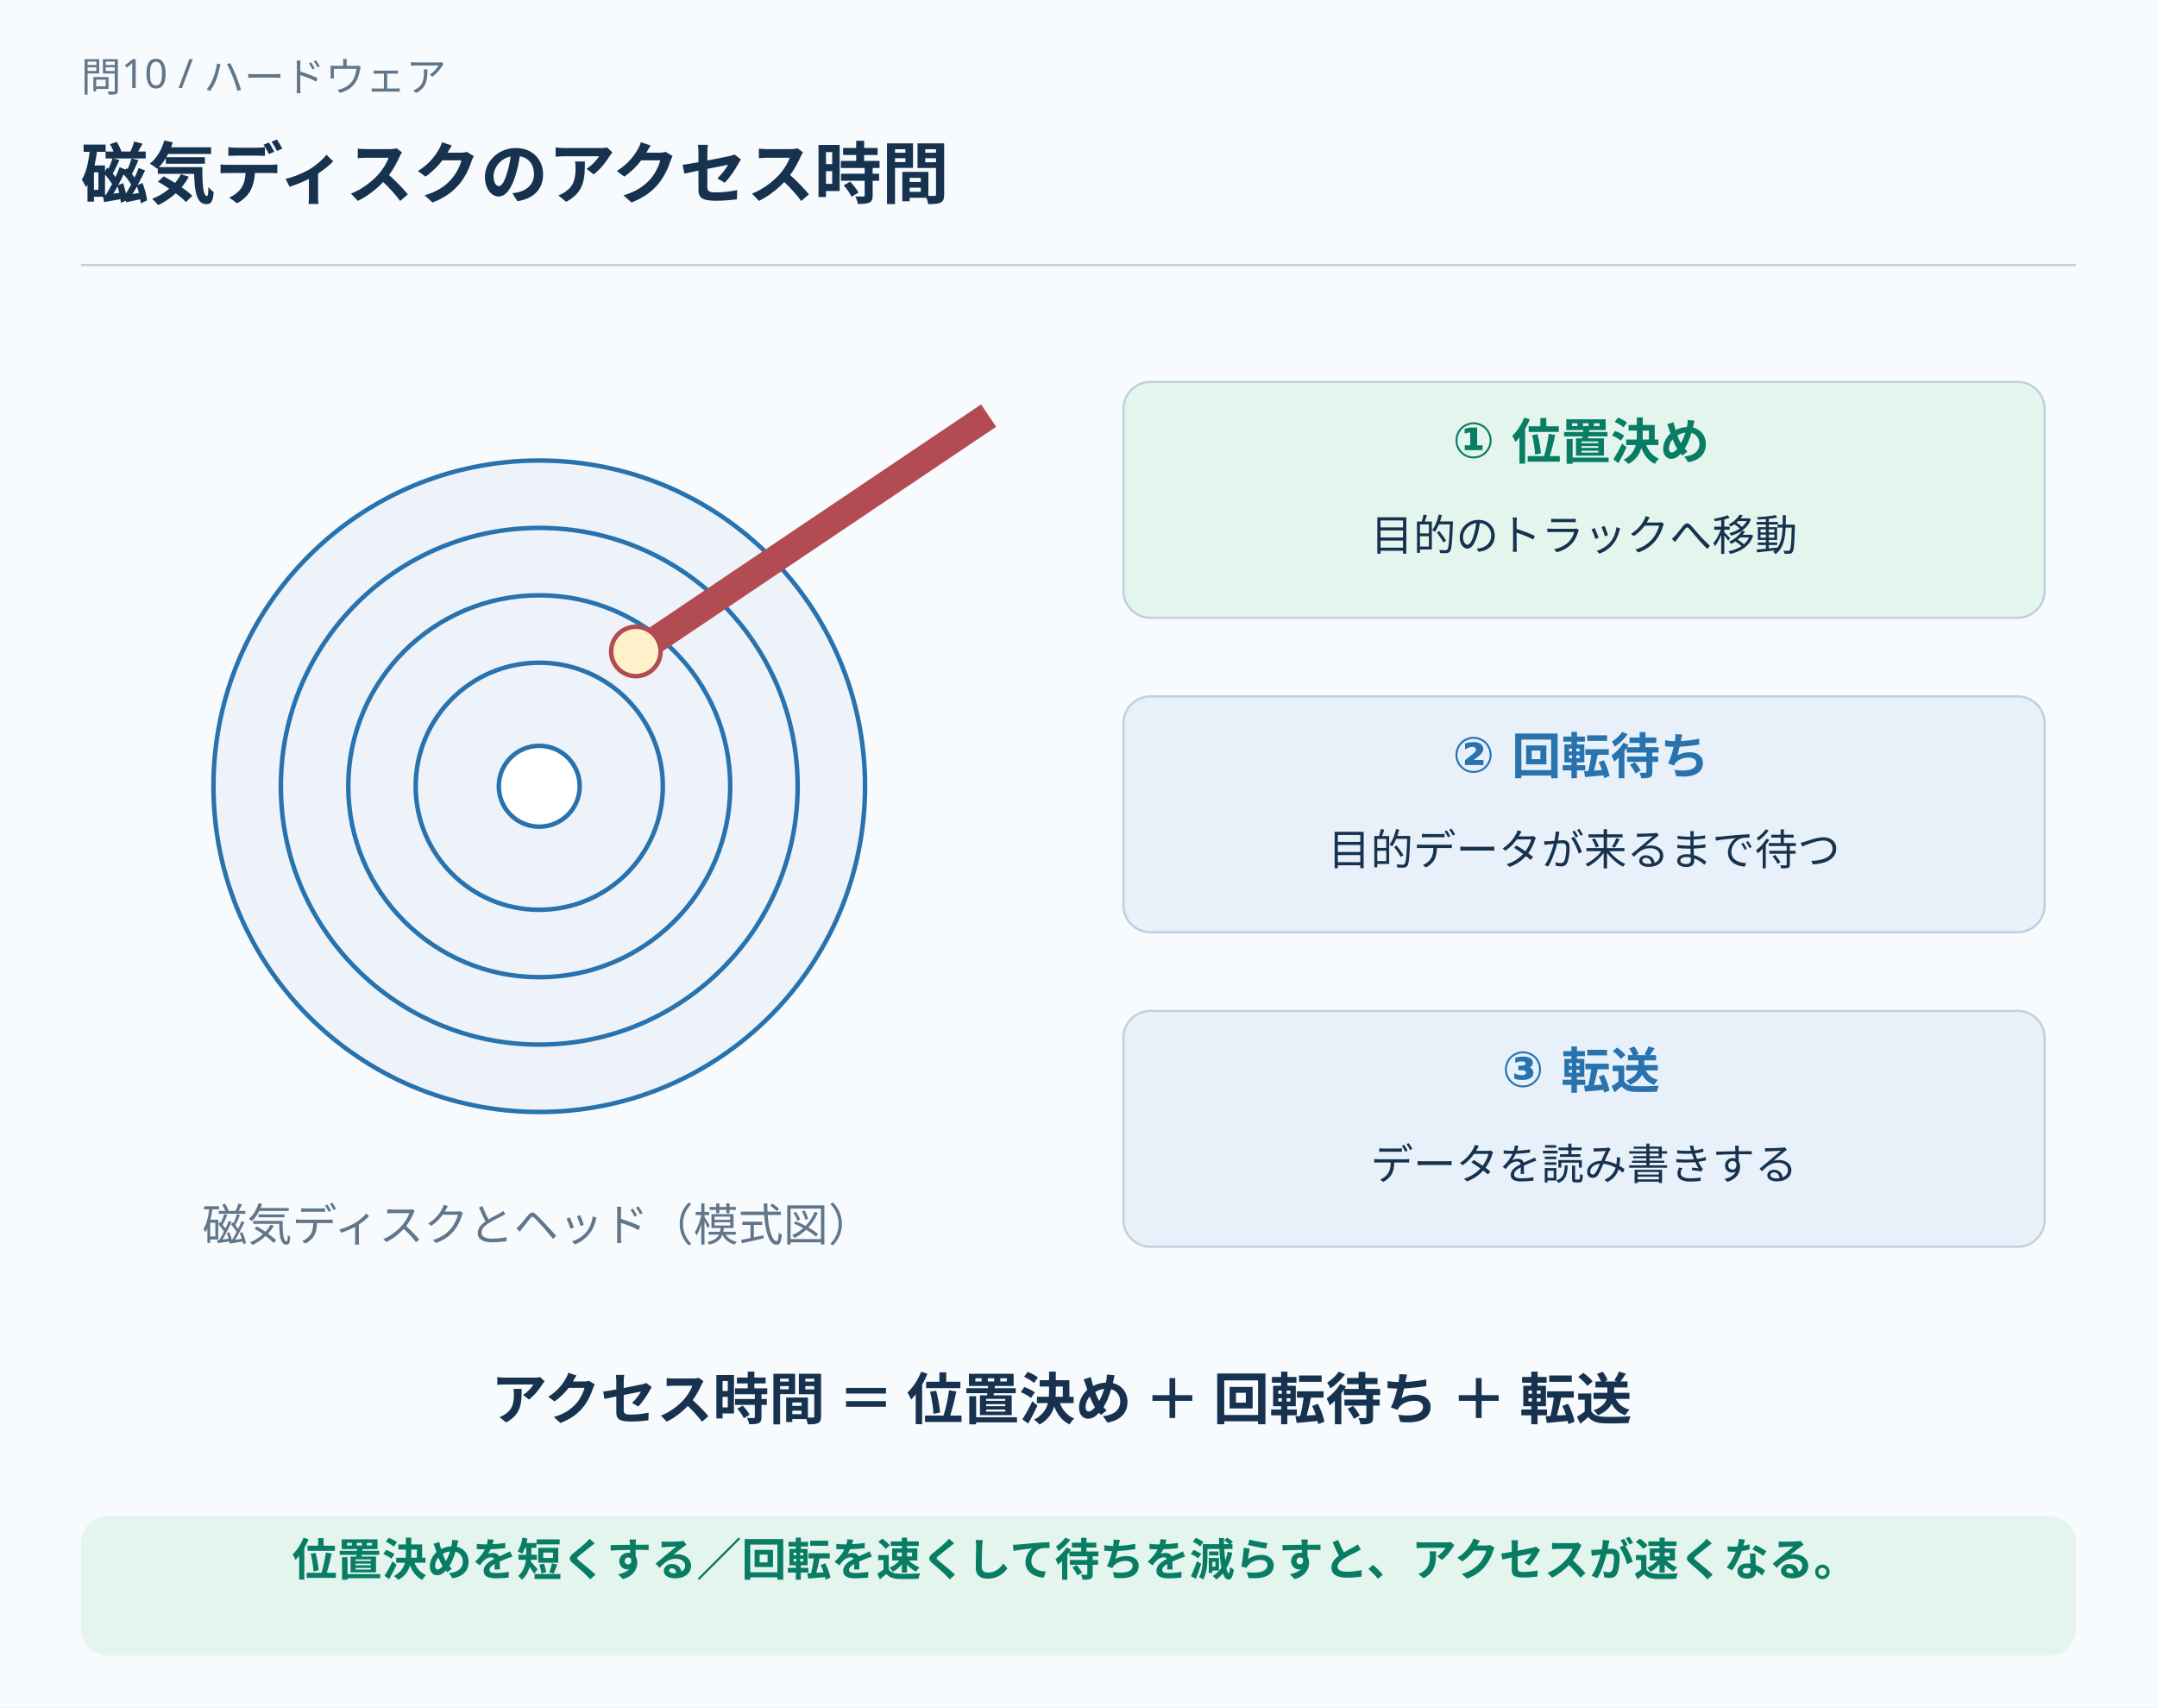
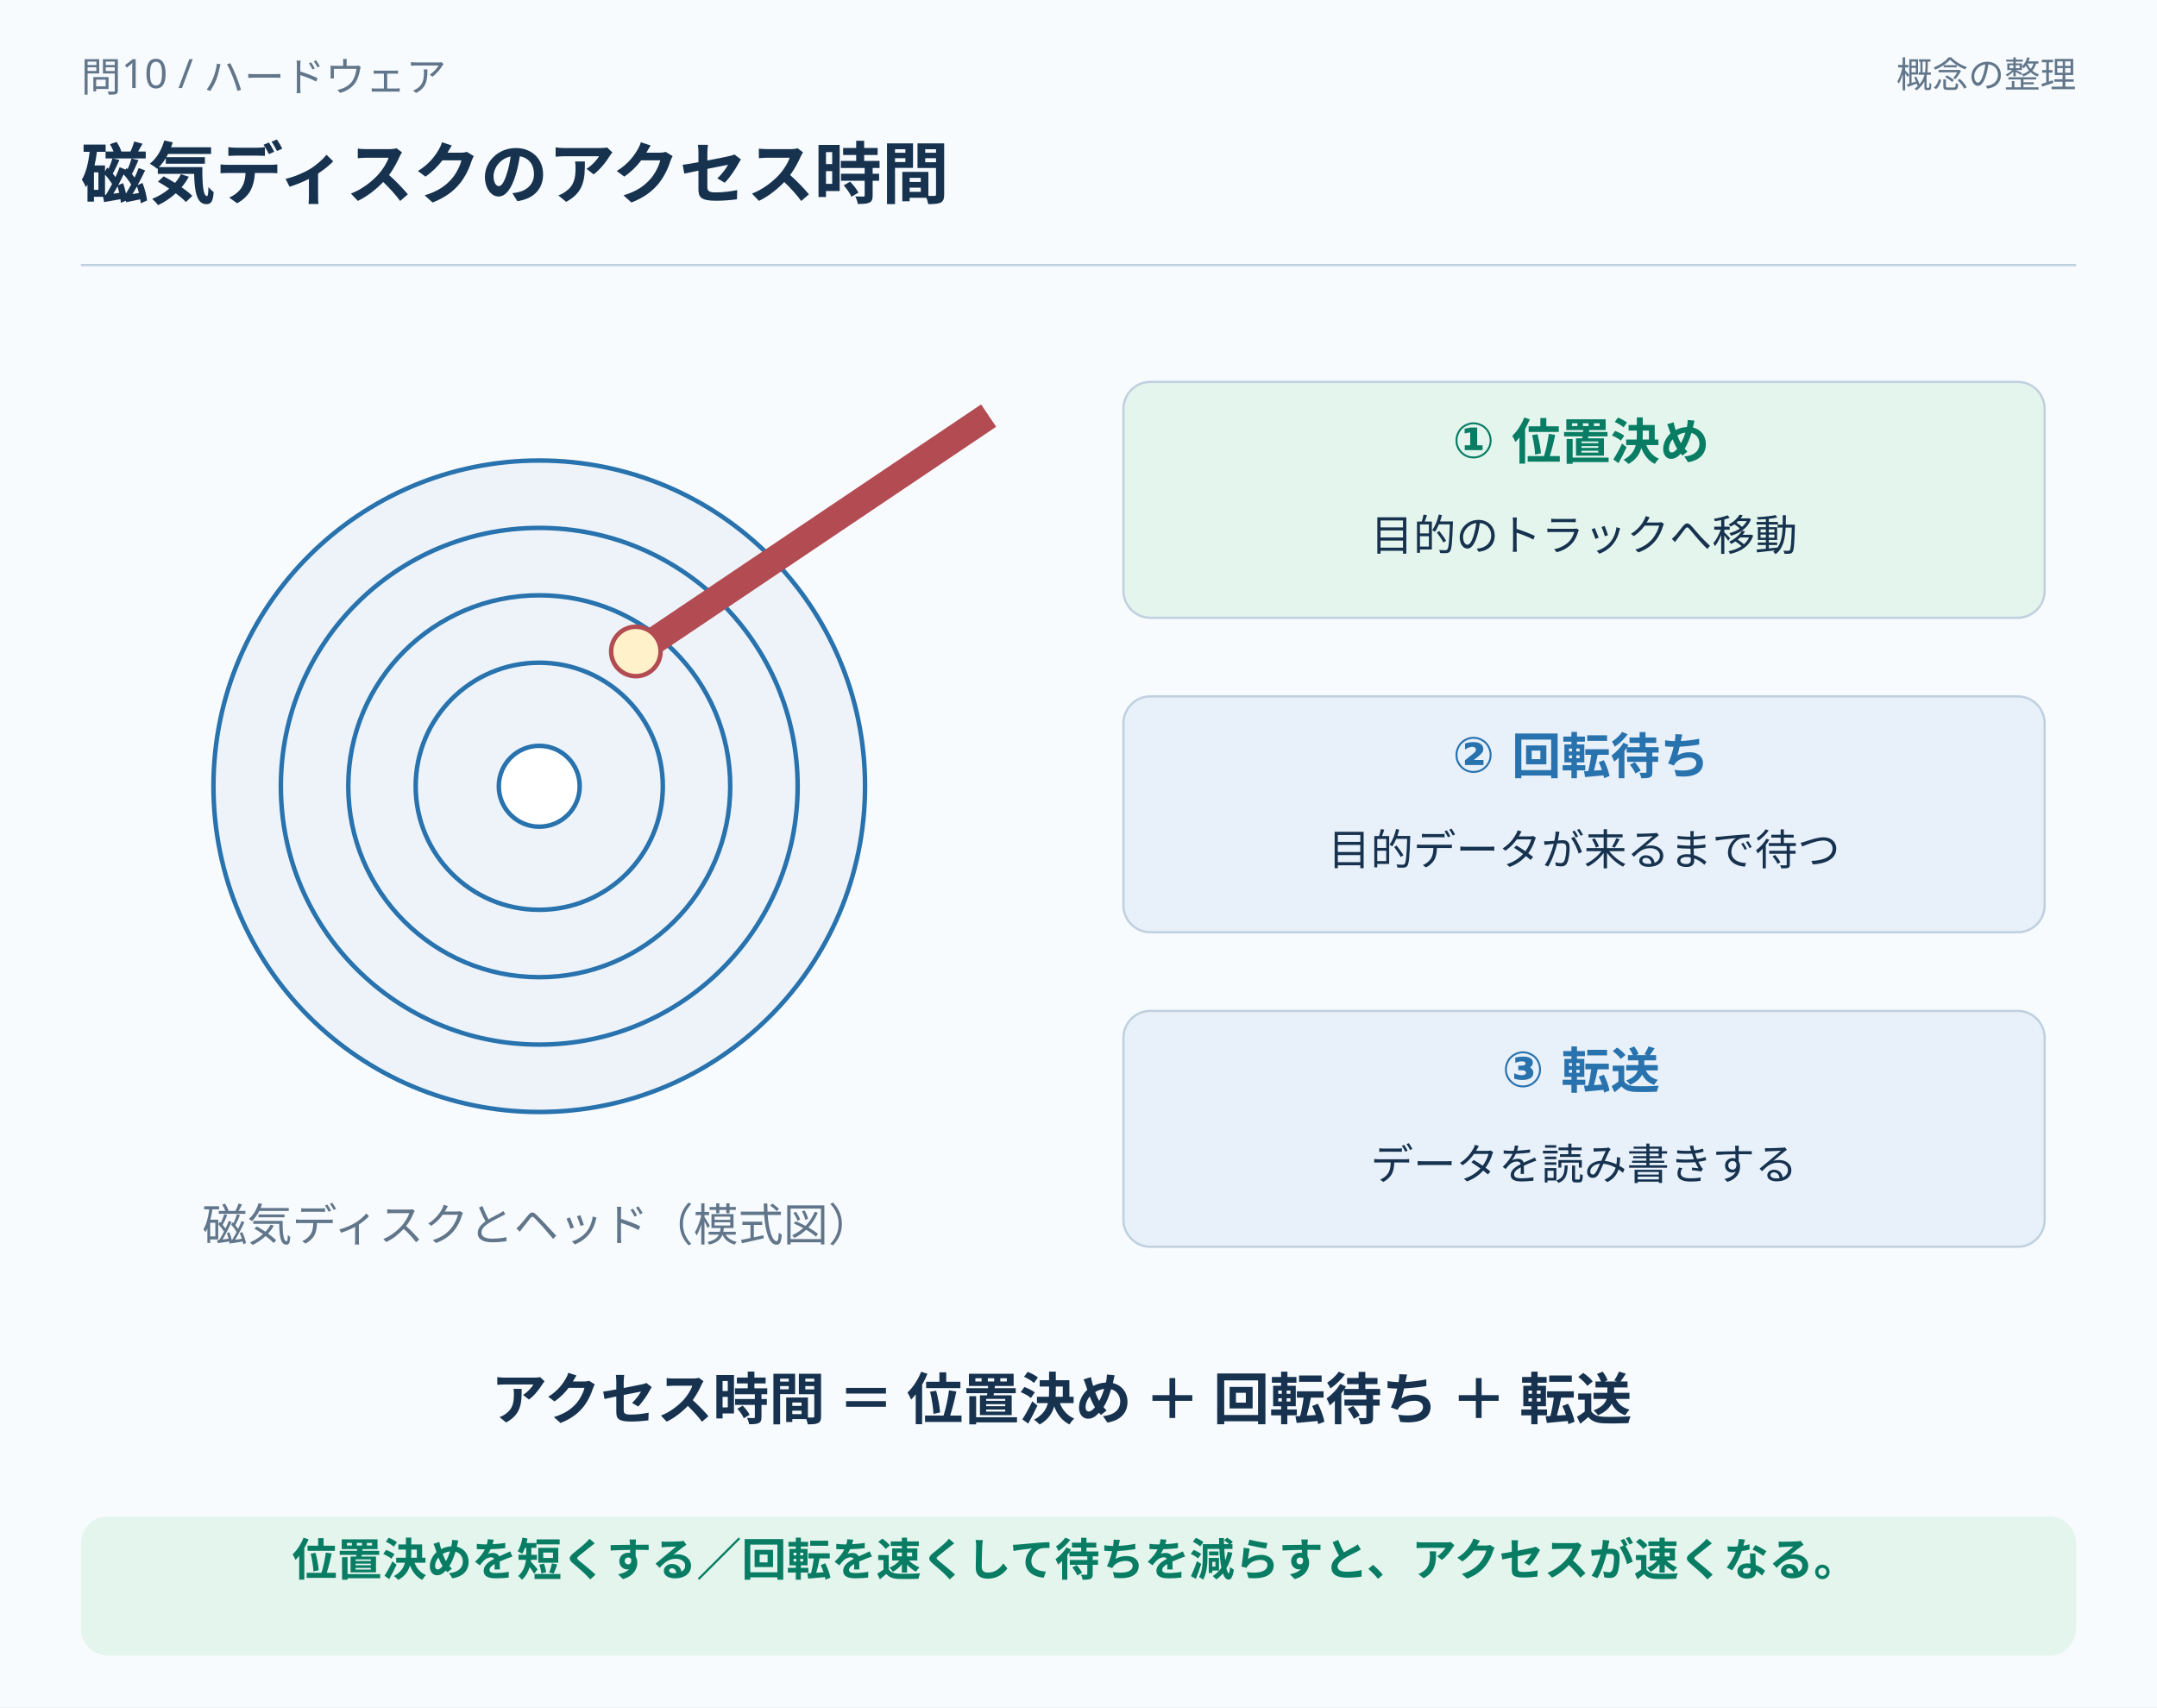
<svg xmlns="http://www.w3.org/2000/svg" viewBox="0 0 960 760" role="img" aria-labelledby="title10 desc10">
  <g font-family="Meiryo,Yu Gothic,sans-serif">
    <rect x="0" y="0" width="960" height="760" rx="0" fill="#f8fbfe" stroke="none" />
    <text x="36.00" y="25" font-size="18" fill="#61768a" font-weight="400" dominant-baseline="text-before-edge">問10  /  ハードウェア</text>
    <text x="36.00" y="62" font-size="30" fill="#16324f" font-weight="700" dominant-baseline="text-before-edge">磁気ディスクのアクセス時間</text>
    <line x1="36" y1="118" x2="924" y2="118" stroke="#bfd0df" stroke-width="1" />
    <circle cx="240" cy="350" r="145" fill="#edf3f9" stroke="#2872ae" stroke-width="2" />
    <circle cx="240" cy="350" r="115" fill="#edf3f9" stroke="#2872ae" stroke-width="2" />
    <circle cx="240" cy="350" r="85" fill="#edf3f9" stroke="#2872ae" stroke-width="2" />
    <circle cx="240" cy="350" r="55" fill="#edf3f9" stroke="#2872ae" stroke-width="2" />
    <circle cx="240" cy="350" r="18" fill="white" stroke="#2872ae" stroke-width="2" />
    <line x1="440" y1="185" x2="284" y2="290" stroke="#b34b52" stroke-width="12" />
    <circle cx="283" cy="290" r="11" fill="#fff1c9" stroke="#b34b52" stroke-width="2" />
    <text x="90.00" y="535" font-size="20" fill="#61768a" font-weight="400" dominant-baseline="text-before-edge">磁気ディスクとヘッド（模式図）</text>
    <rect x="500" y="170" width="410" height="105" rx="12" fill="#e4f5ed" stroke="#bfd0df" />
    <text x="646.50" y="188.5" font-size="22" fill="#087d64" font-weight="700" dominant-baseline="text-before-edge">① 位置決め</text>
    <text x="610.00" y="228.5" font-size="19" fill="#16324f" font-weight="400" dominant-baseline="text-before-edge">目的のトラックへ移動</text>
    <rect x="500" y="310" width="410" height="105" rx="12" fill="#e8f1fa" stroke="#bfd0df" />
    <text x="646.50" y="328.5" font-size="22" fill="#2872ae" font-weight="700" dominant-baseline="text-before-edge">② 回転待ち</text>
    <text x="591.00" y="368.5" font-size="19" fill="#16324f" font-weight="400" dominant-baseline="text-before-edge">目的データが来るまで待つ</text>
    <rect x="500" y="450" width="410" height="105" rx="12" fill="#e8f1fa" stroke="#bfd0df" />
    <text x="668.50" y="468.5" font-size="22" fill="#2872ae" font-weight="700" dominant-baseline="text-before-edge">③ 転送</text>
    <text x="610.00" y="508.5" font-size="19" fill="#16324f" font-weight="400" dominant-baseline="text-before-edge">データを読み書きする</text>
    <text x="218.50" y="610" font-size="25" fill="#16324f" font-weight="700" dominant-baseline="text-before-edge">アクセス時間 ＝ 位置決め ＋ 回転待ち ＋ 転送</text>
    <rect x="36" y="675" width="888" height="62" rx="12" fill="#e4f5ed" stroke="none" />
    <text x="130.00" y="684" font-size="20" fill="#087d64" font-weight="700" dominant-baseline="text-before-edge">位置決めを短くする／回転を速くして待ちを減らすと、アクセスが速くなる。</text>
+     <text x="924" y="25" font-size="16" fill="#61768a" text-anchor="end" dominant-baseline="text-before-edge">概念の整理</text>
  </g>
</svg>
